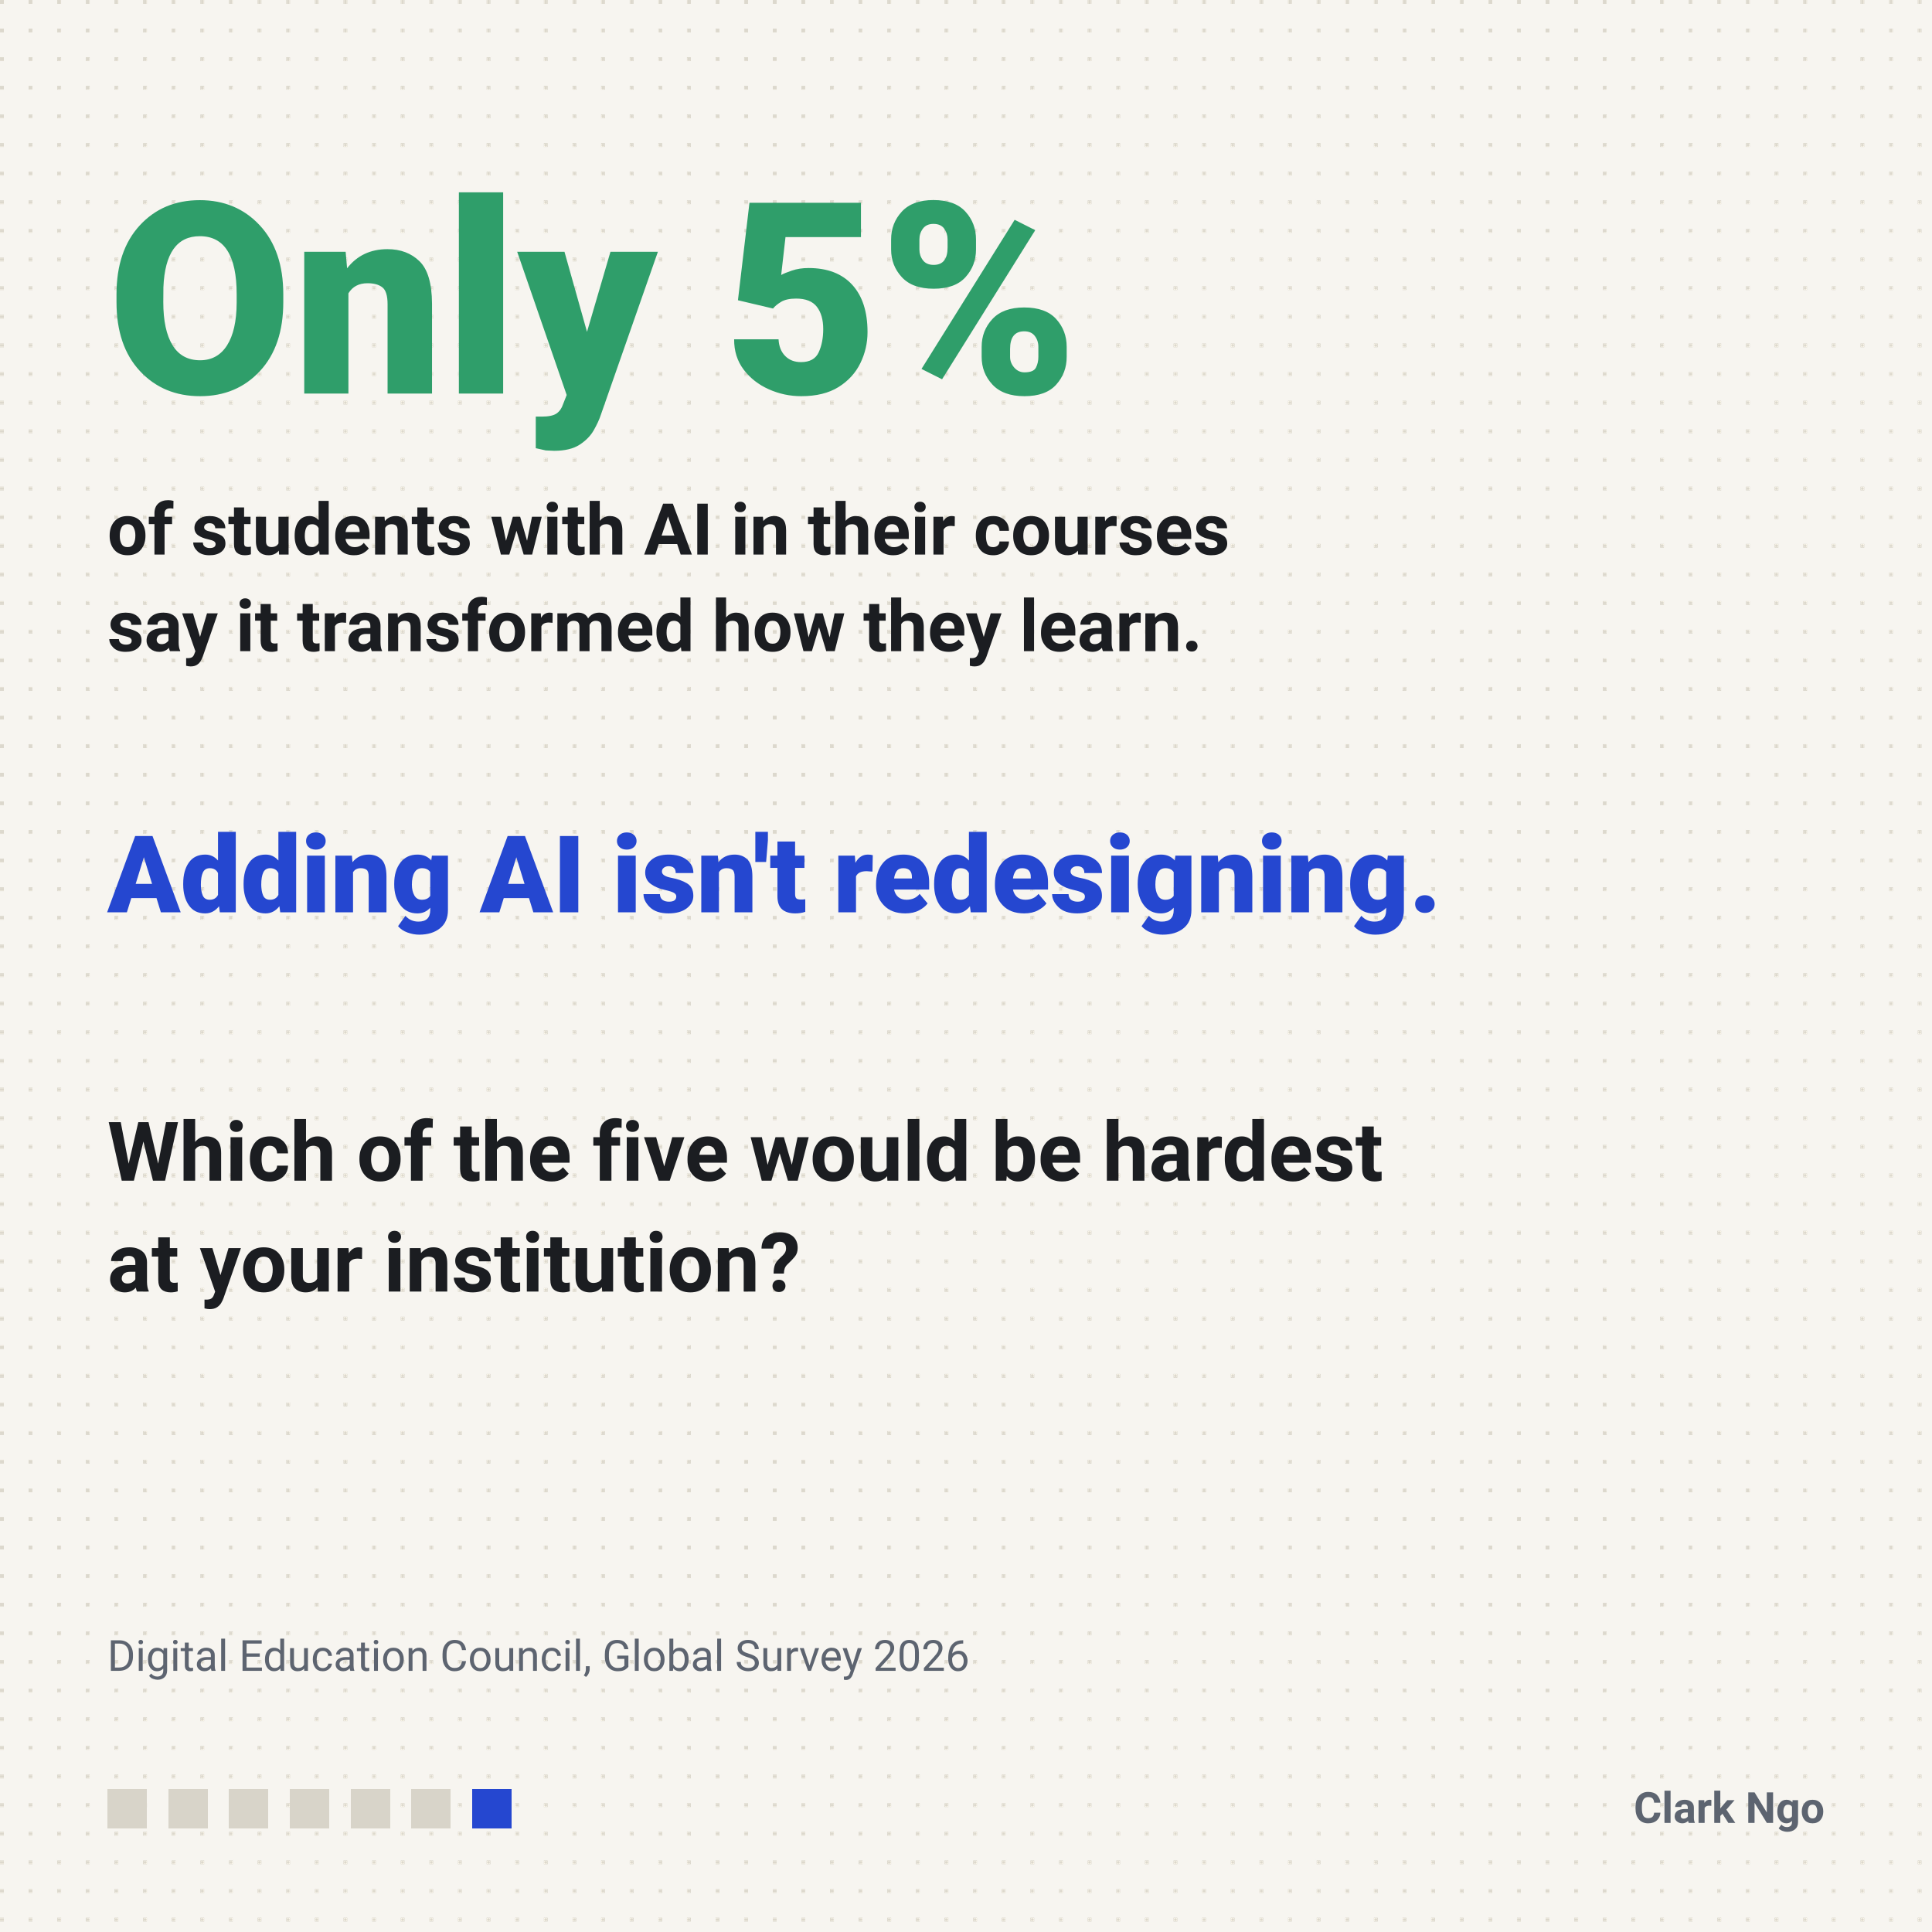
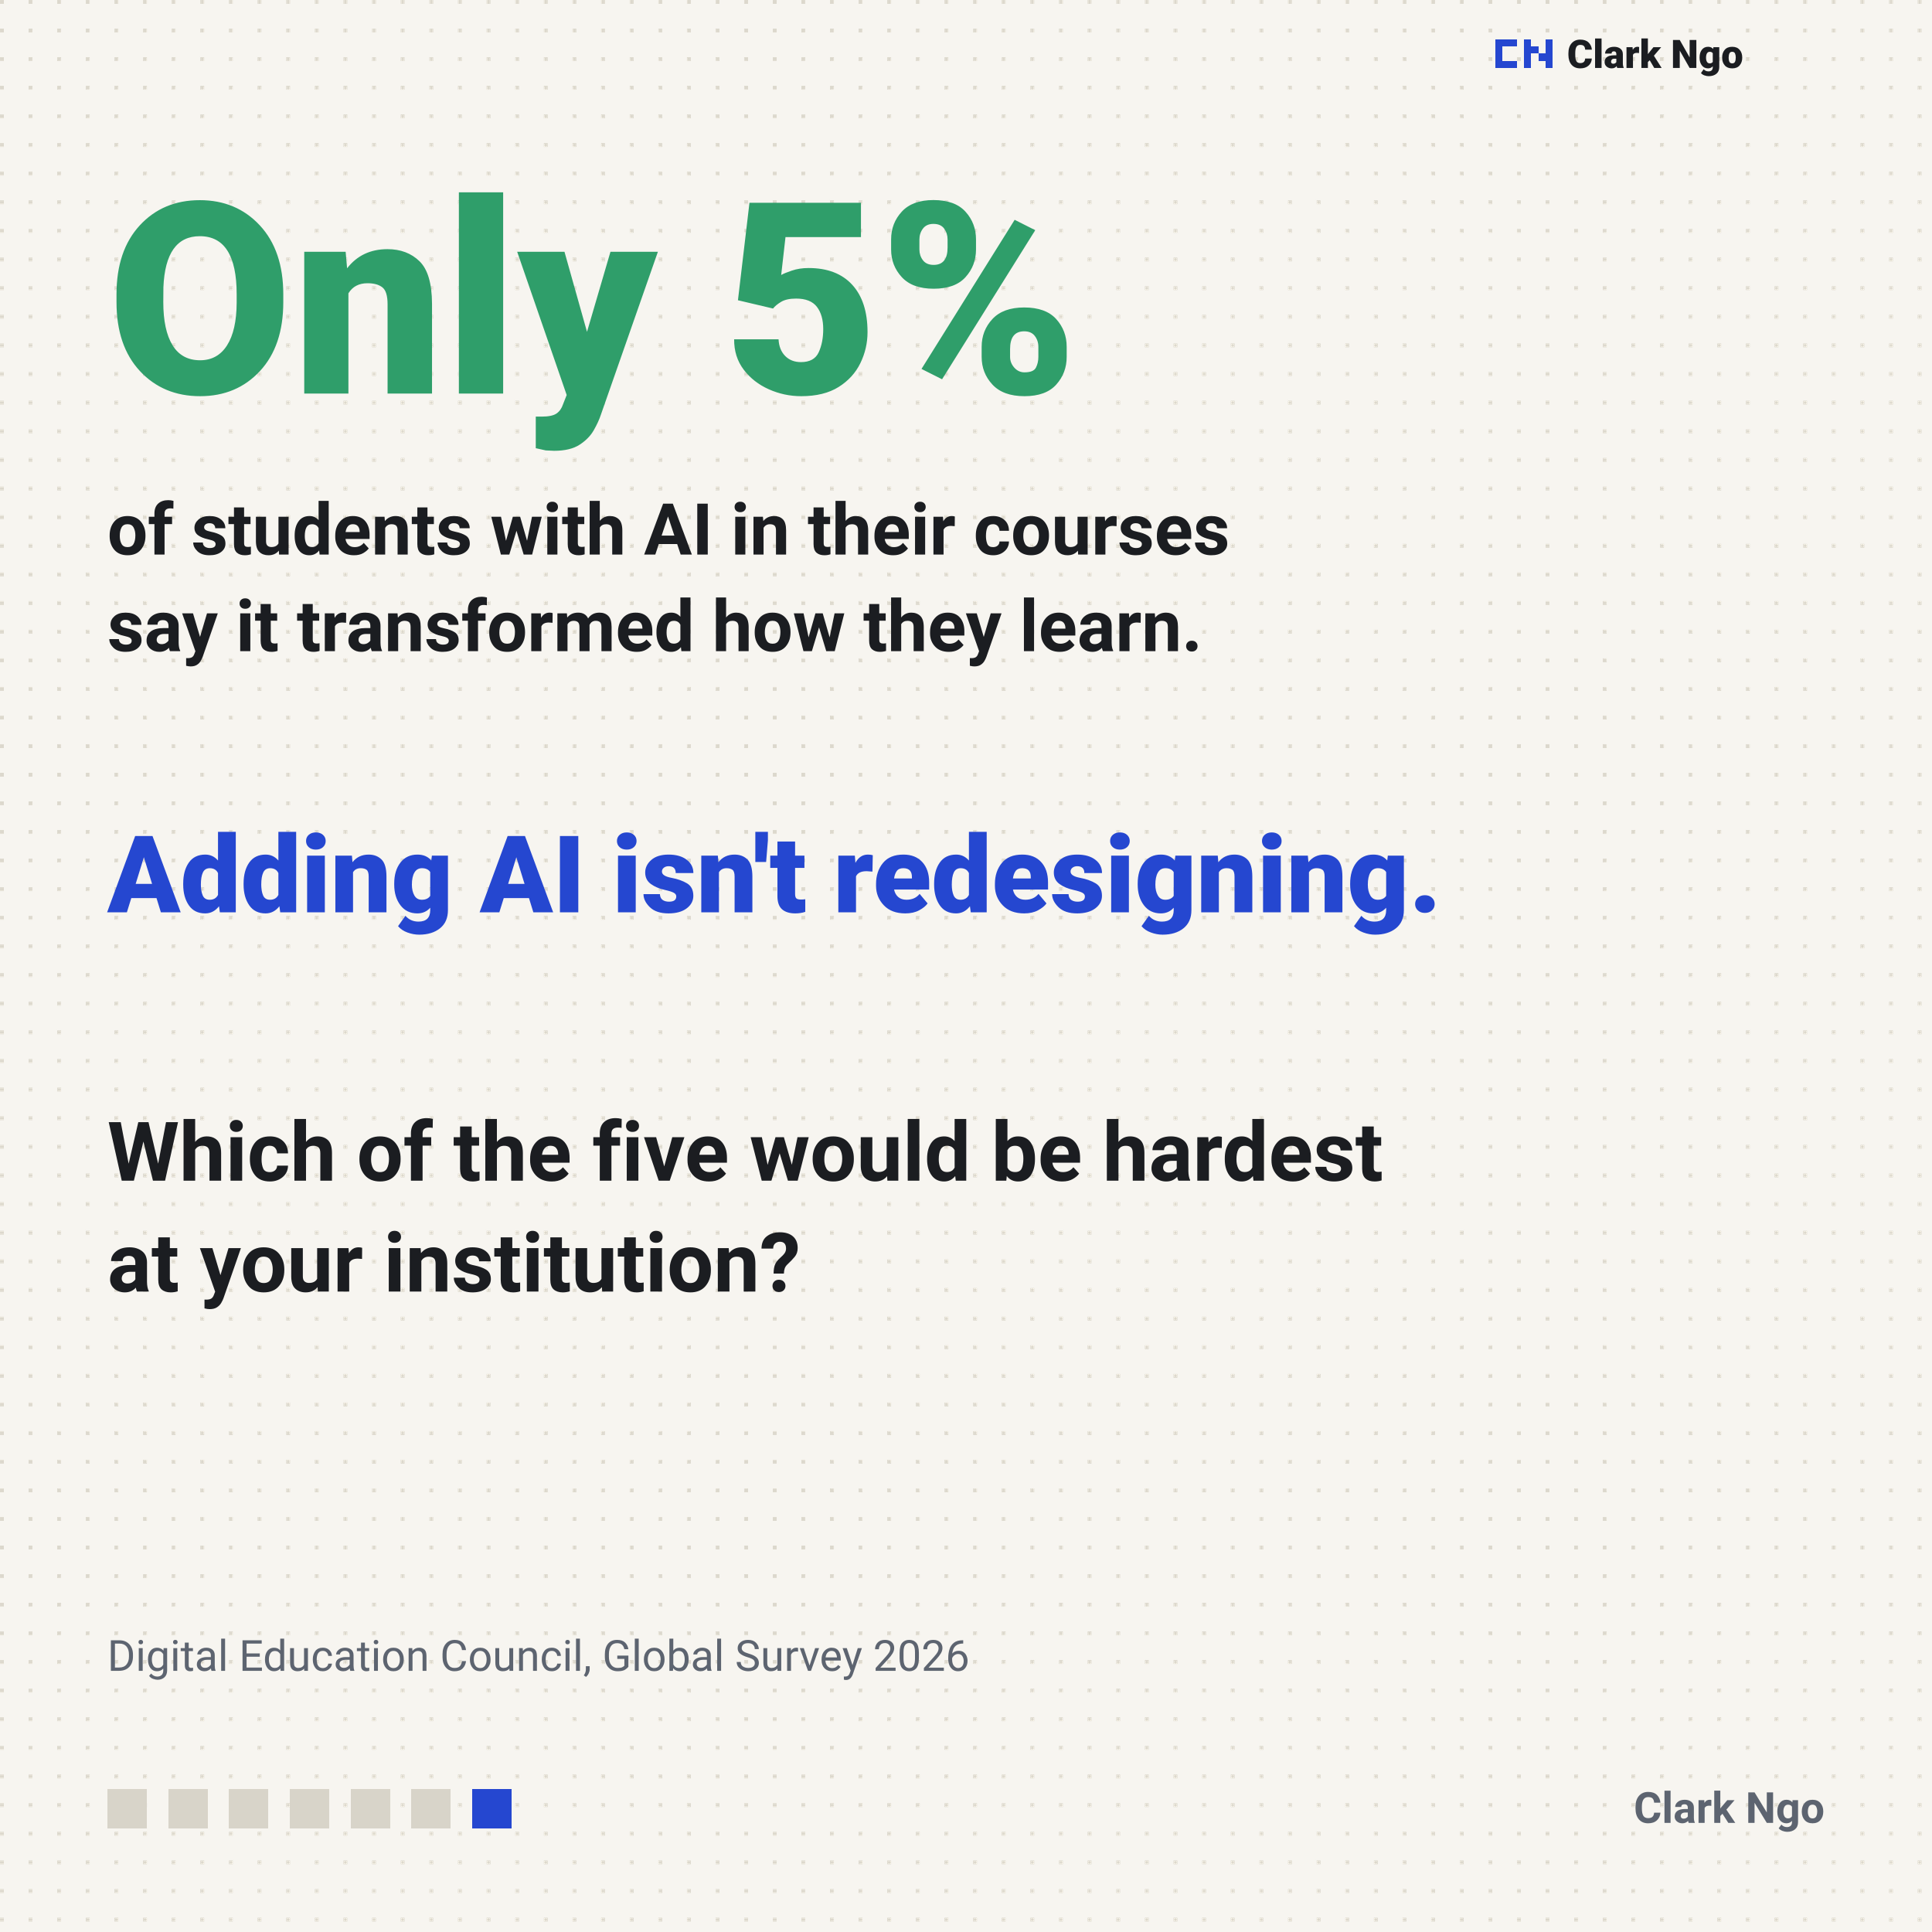
<svg xmlns="http://www.w3.org/2000/svg" viewBox="0 0 1080 1080" width="1080" height="1080" font-family="-apple-system, 'Segoe UI', Roboto, Helvetica, Arial, sans-serif">
  <style>
    rect, path { shape-rendering: crispEdges; }
    .march { stroke-dasharray: 16 16; animation: march 0.6s steps(4) infinite; }
    @keyframes march { to { stroke-dashoffset: -32; } }
    .bob { animation: bob 0.6s steps(1) infinite; }
    @keyframes bob { 0% { transform: translateY(0); } 50% { transform: translateY(-8px); } }
  </style>
  <defs>
    <pattern id="grid" width="16" height="16" patternUnits="userSpaceOnUse">
      <rect width="2" height="2" fill="#dcd8cd" />
    </pattern>
  </defs>
  <rect width="1080" height="1080" fill="#f7f5f0" />
  <rect width="1080" height="1080" fill="url(#grid)" />
  <text x="60" y="220" font-size="150" font-weight="800" fill="#2f9e6a">Only 5%</text>
  <text x="60" y="310" font-size="40" font-weight="600" fill="#1b1d21">of students with AI in their courses</text>
  <text x="60" y="364" font-size="40" font-weight="600" fill="#1b1d21">say it transformed how they learn.</text>
  <text x="60" y="510" font-size="60" font-weight="800" fill="#2547d0">Adding AI isn't redesigning.</text>
  <text x="60" y="660" font-size="46" font-weight="700" fill="#1b1d21">Which of the five would be hardest</text>
  <text x="60" y="722" font-size="46" font-weight="700" fill="#1b1d21">at your institution?</text>
  <text x="60" y="934" font-size="24" fill="#5d6470">Digital Education Council, Global Survey 2026</text>
  <rect x="60" y="1000" width="22" height="22" fill="#d8d4c9" />
  <rect x="94" y="1000" width="22" height="22" fill="#d8d4c9" />
  <rect x="128" y="1000" width="22" height="22" fill="#d8d4c9" />
  <rect x="162" y="1000" width="22" height="22" fill="#d8d4c9" />
  <rect x="196" y="1000" width="22" height="22" fill="#d8d4c9" />
  <rect x="230" y="1000" width="22" height="22" fill="#d8d4c9" />
  <rect x="264" y="1000" width="22" height="22" fill="#2547d0" />
  <text x="1020" y="1019" font-size="24" font-weight="700" fill="#5d6470" text-anchor="end">Clark Ngo</text>
+   <g class="signature">
+     <rect x="836" y="22" width="12" height="4" fill="#2547d0" />
+     <rect x="852" y="22" width="4" height="4" fill="#2547d0" />
+     <rect x="864" y="22" width="4" height="4" fill="#2547d0" />
+     <rect x="836" y="26" width="4" height="4" fill="#2547d0" />
+     <rect x="852" y="26" width="8" height="4" fill="#2547d0" />
+     <rect x="864" y="26" width="4" height="4" fill="#2547d0" />
+     <rect x="836" y="30" width="4" height="4" fill="#2547d0" />
+     <rect x="852" y="30" width="4" height="4" fill="#2547d0" />
+     <rect x="860" y="30" width="8" height="4" fill="#2547d0" />
+     <rect x="836" y="34" width="12" height="4" fill="#2547d0" />
+     <rect x="852" y="34" width="4" height="4" fill="#2547d0" />
+     <rect x="864" y="34" width="4" height="4" fill="#2547d0" />
+     <text x="876" y="38" font-size="22" font-weight="800" fill="#1b1d21">Clark Ngo</text>
+   </g>
</svg>
